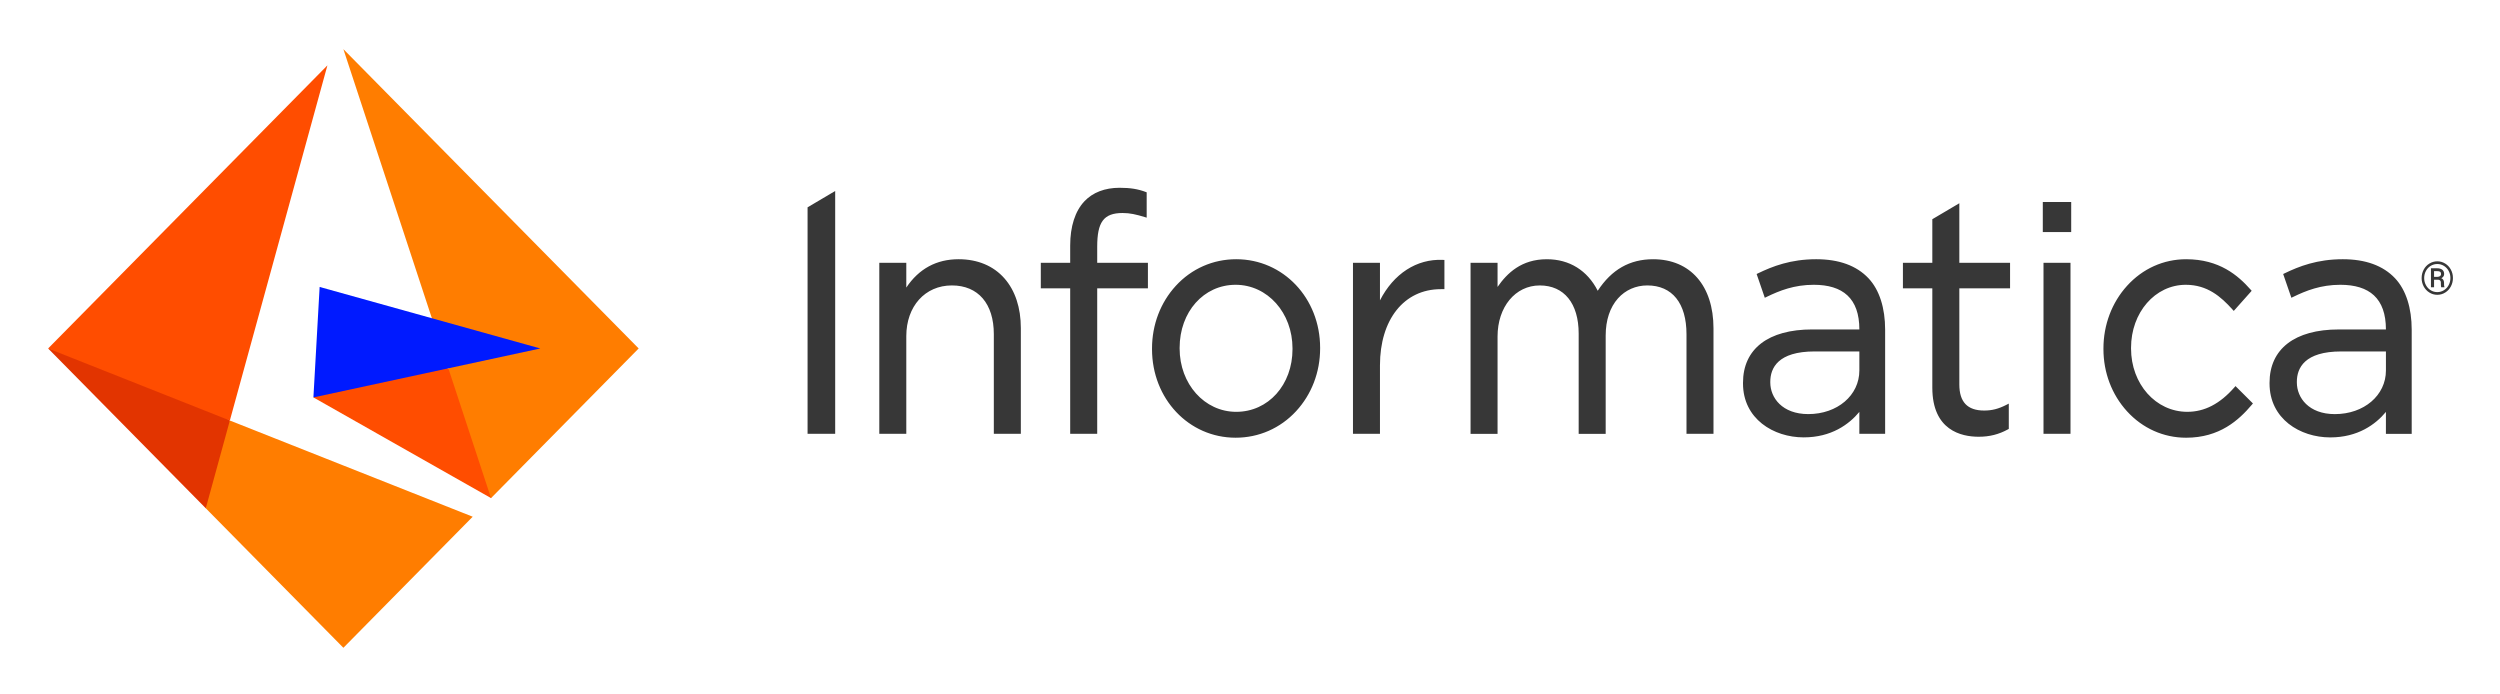
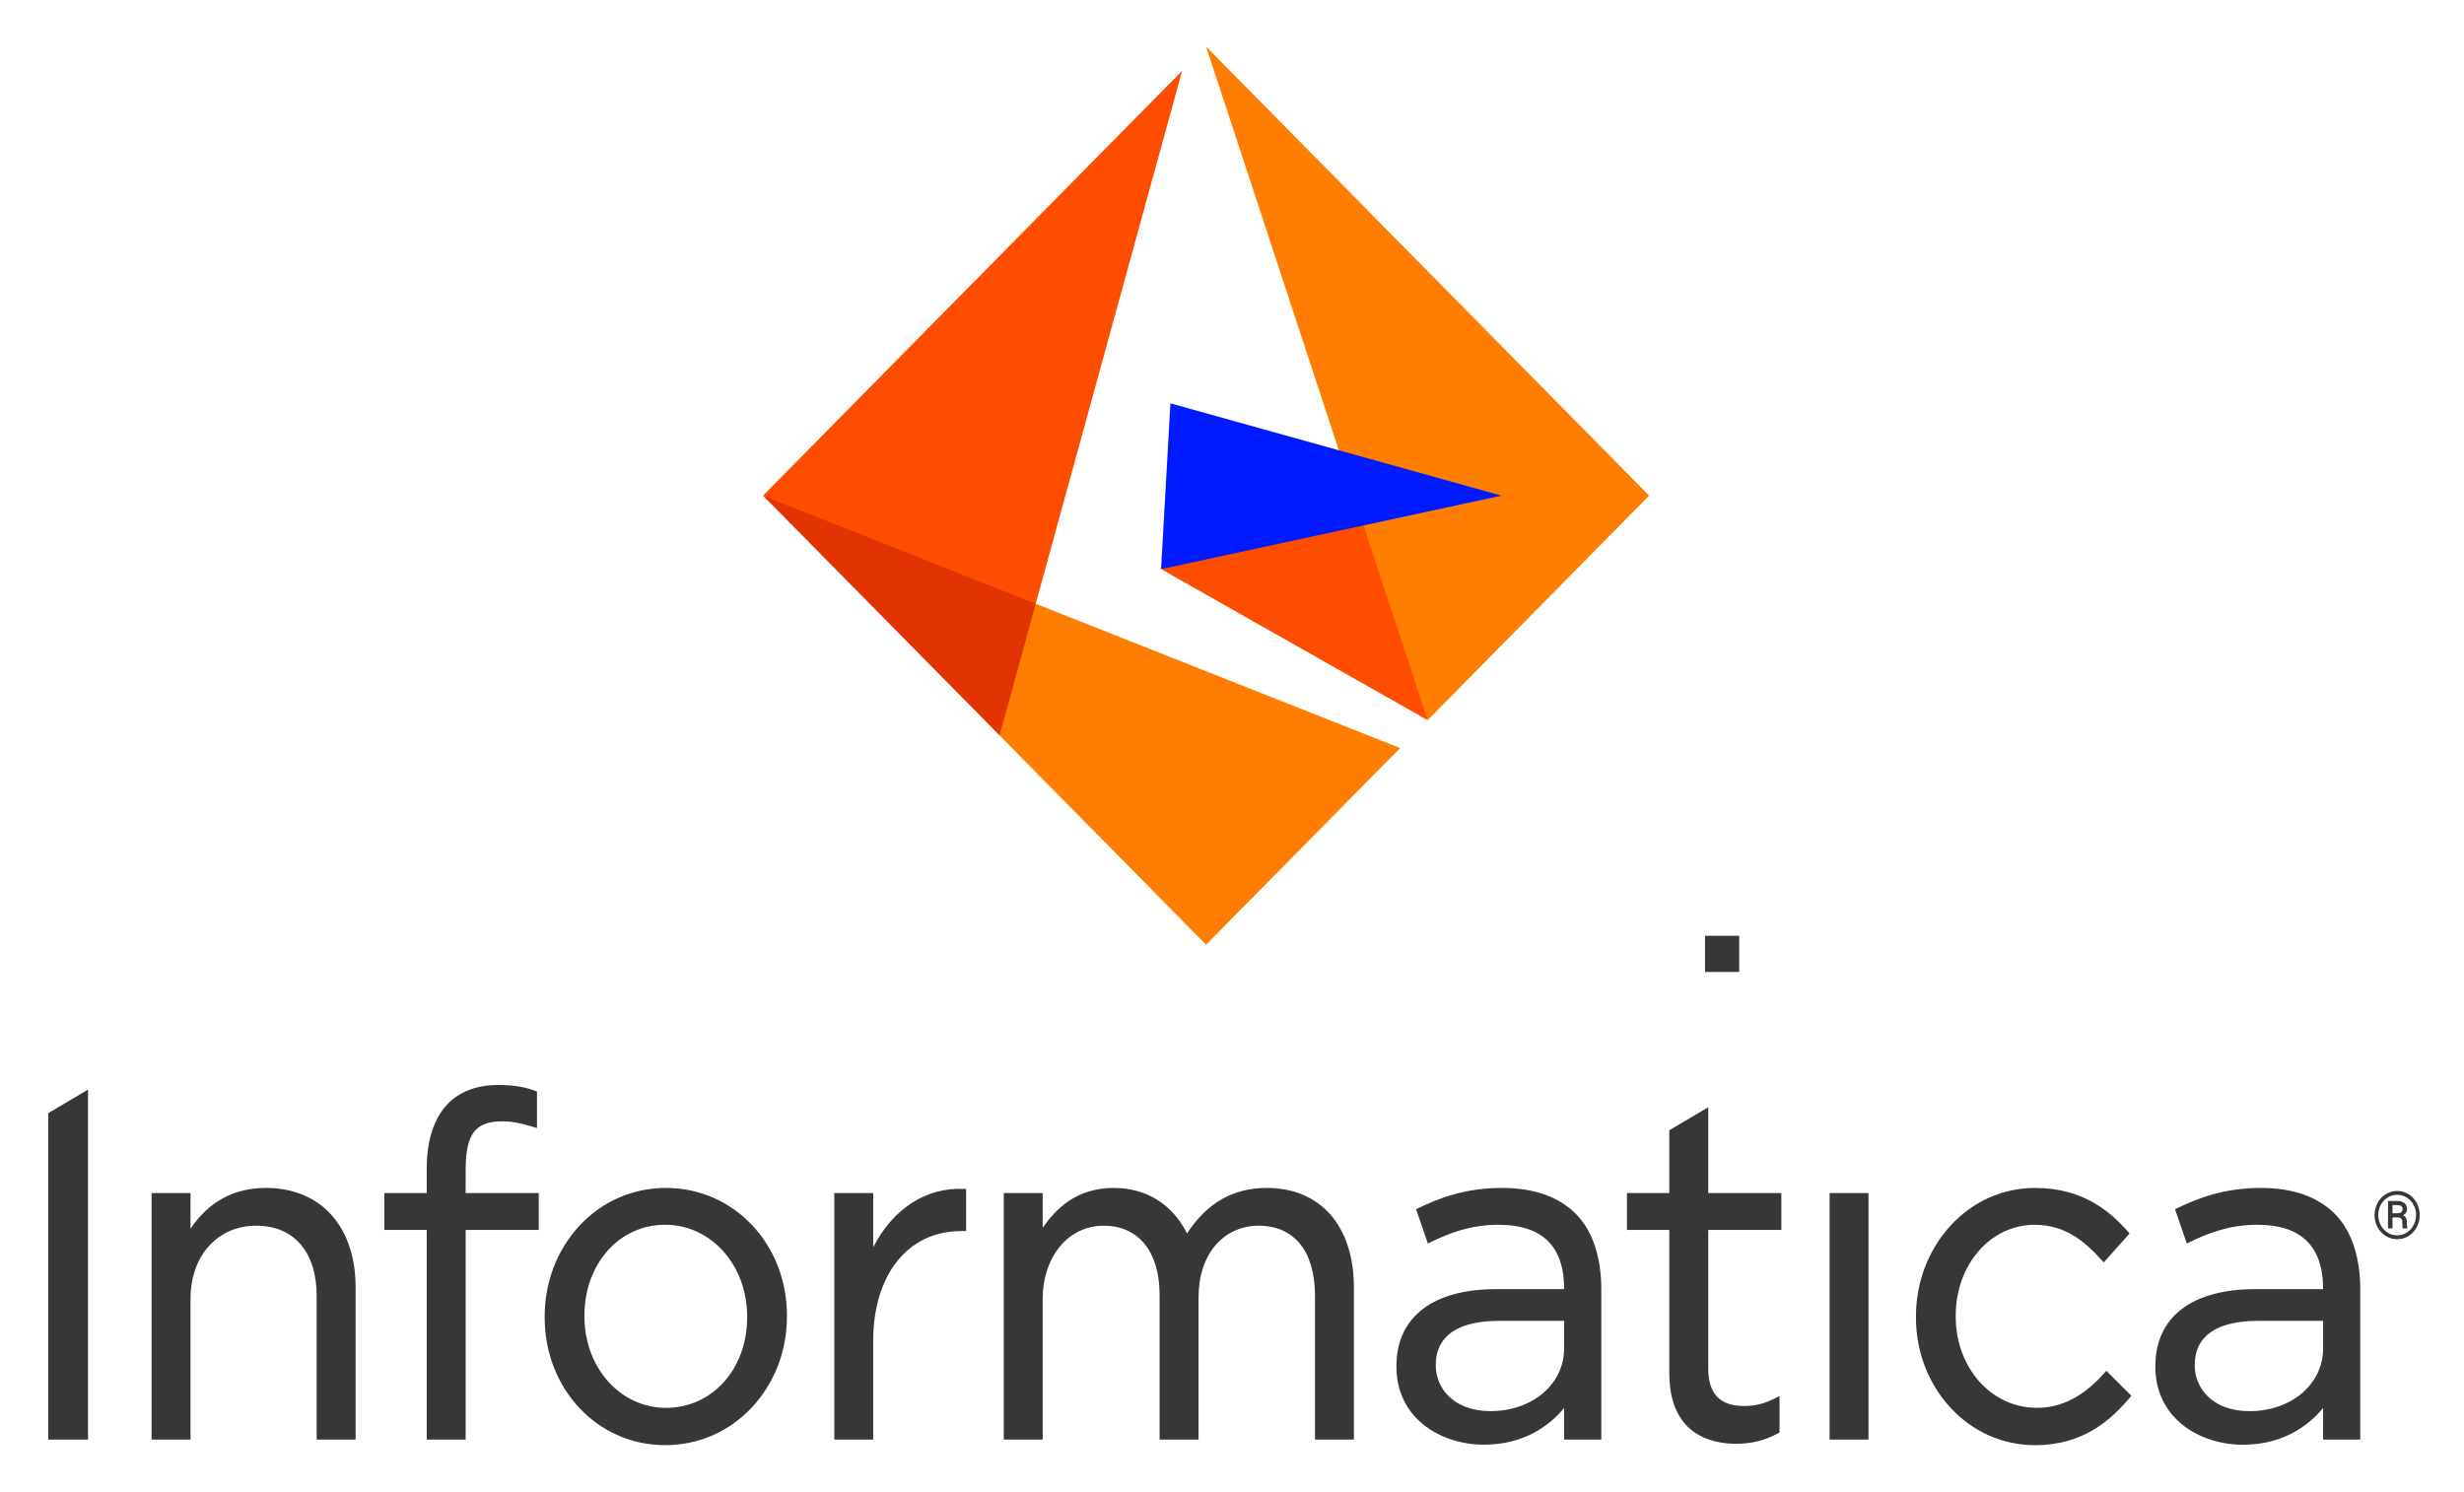
- <svg xmlns="http://www.w3.org/2000/svg" role="img" viewBox="-6.22 -6.22 323.18 89.68">
+ <svg xmlns="http://www.w3.org/2000/svg" role="img" viewBox="43.25 -2.75 221.00 133.75">
  <g fill="none" fill-rule="evenodd">
-     <path fill="#FF4D00" d="M34.294 45.155l22.963 13.016.856-9.896-6.375-6.883-9.409-1.575z" />
-     <path fill="#FF7D00" d="M38.17.134l19.087 58.038 19.085-19.347z" />
-     <path fill="#001AFF" d="M35.1 30.874l-.805 14.282 29.33-6.329z" />
-     <path fill="#E23400" d="M20.381 59.486l3.796-5.153-.683-6.191-9.352-6.152L.001 38.828z" />
-     <path fill="#FF4D00" d="M0 38.827l23.493 9.315L36.106 2.229z" />
-     <path fill="#FF7D00" d="M20.381 59.486L38.17 77.521l16.717-16.944-31.393-12.435z" />
-     <path fill="#373737" d="M101.746 49.86h-3.57V20.58l3.57-2.11zm159.782-26.081h-3.671V19.895h3.671z" />
-     <path d="M117.702 27.29c-2.863 0-5.135 1.232-6.763 3.664v-3.203h-3.49v22.11h3.49V37.235c0-3.861 2.424-6.557 5.895-6.557 3.394 0 5.42 2.358 5.42 6.305V49.862h3.492V36.189c0-2.624-.731-4.843-2.116-6.419-1.424-1.623-3.474-2.48-5.927-2.48m43.162 11.536v.085c0 4.622-3.129 8.107-7.276 8.107-4.102 0-7.317-3.598-7.317-8.192v-.083c0-4.646 3.112-8.148 7.238-8.148 4.123 0 7.355 3.616 7.355 8.231m-7.276-11.536c-2.999 0-5.771 1.219-7.805 3.434-1.986 2.163-3.08 5.039-3.08 8.102v.085c0 6.422 4.747 11.453 10.806 11.453 2.999 0 5.779-1.219 7.823-3.434 2.001-2.166 3.102-5.044 3.102-8.104v-.083c0-6.422-4.766-11.453-10.847-11.453m18.583 5.318V27.752h-3.49v22.11h3.49V41.005c0-5.892 3.089-9.844 7.87-9.844h.462v-3.776l-.216-.01c-3.379-.148-6.355 1.792-8.115 5.234m35.308-5.318c-3.019 0-5.364 1.334-7.158 4.077-1.34-2.632-3.663-4.077-6.581-4.077-3.28 0-5.133 1.797-6.369 3.58v-3.118h-3.49v22.11h3.49v-12.584c0-3.824 2.297-6.599 5.46-6.599 3.147 0 5.026 2.325 5.026 6.222v12.961h3.492V37.151c0-1.971.55-3.632 1.589-4.799.962-1.079 2.308-1.674 3.791-1.674 3.221 0 5.066 2.299 5.066 6.305V49.862h3.49V36.23c0-5.514-2.991-8.939-7.805-8.939m46.144 3.765V27.752H247.067v-7.698l-3.492 2.064v5.634h-3.801v3.304h3.801v12.839c0 5.519 3.753 6.344 5.989 6.344 1.403 0 2.603-.302 3.78-.949l.117-.065v-3.271l-.325.167c-1.015.517-1.844.73-2.86.73-2.161 0-3.209-1.103-3.209-3.373v-12.421h6.555zm28.986 12.813c-1.861 2.119-3.847 3.148-6.071 3.148-4.08 0-7.276-3.596-7.276-8.19v-.083c0-4.569 3.11-8.148 7.079-8.148 2.78 0 4.542 1.532 6.032 3.192l.168.185 2.315-2.6-.136-.154c-1.622-1.828-4.037-3.928-8.339-3.928-2.914 0-5.625 1.219-7.632 3.435-1.97 2.173-3.055 5.049-3.055 8.101v.085c0 3.031 1.085 5.887 3.055 8.044 2.007 2.199 4.718 3.409 7.632 3.409 4.338 0 6.823-2.281 8.501-4.269l.136-.161-2.252-2.244-.157.179zm-48.468-4.658v2.463c0 3.213-2.839 5.636-6.605 5.636-3.373 0-4.909-2.117-4.909-4.085v-.085c0-1.792.996-3.929 5.737-3.929h5.776zm-5.579-11.921c-3.306 0-5.656.921-7.52 1.823l-.181.088 1.056 3.073.228-.111c1.677-.814 3.575-1.568 6.101-1.568 3.751 0 5.895 1.742 5.895 5.772h-6.092c-5.689 0-8.95 2.514-8.95 6.9v.083c0 4.576 3.945 6.971 7.844 6.971 3.578 0 5.867-1.687 7.198-3.294l-.002 2.834h3.334V36.398c0-2.785-.726-5.133-2.156-6.649-1.537-1.631-3.811-2.459-6.755-2.459zm-92.946-1.599c0-3.182.806-4.375 3.285-4.375.957 0 1.725.18 2.895.535l.216.065v-3.274l-.072-.028c-1.04-.397-2.034-.559-3.434-.559-1.895 0-3.466.603-4.543 1.745-1.202 1.276-1.839 3.253-1.839 5.723v2.228h-3.799v3.304h3.799v18.806h3.492V31.055h6.555V27.751h-6.555v-2.061zM261.437 49.861h-3.49v-22.11h3.49zm40.777-10.648v2.463c0 3.214-2.839 5.637-6.606 5.637-3.373 0-4.909-2.119-4.909-4.087v-.085c0-1.792.996-3.929 5.737-3.929h5.778zm-5.579-11.923c-3.307 0-5.657.921-7.522 1.823l-.183.088 1.06 3.073.226-.109c1.677-.816 3.576-1.57 6.101-1.57 3.753 0 5.896 1.744 5.896 5.774h-6.093c-5.689 0-8.952 2.514-8.952 6.9v.083c0 4.578 3.947 6.973 7.847 6.973 3.578 0 5.866-1.687 7.198-3.296l-.002 2.836h3.334V36.4c0-2.785-.726-5.135-2.156-6.651-1.537-1.631-3.811-2.459-6.755-2.459zm11.801 2.278h.446c.136-.003.247-.037.33-.101.085-.063.125-.146.125-.25 0-.141-.035-.24-.111-.299-.074-.059-.207-.088-.396-.088h-.394v.738zm0 .37v.977h-.402v-2.455h.787c.292 0 .518.063.678.19.16.127.24.309.24.551 0 .237-.12.418-.364.543.231.098.348.294.351.592v.175c0 .166.016.286.048.359v.045h-.414c-.027-.068-.04-.193-.04-.37 0-.179-.003-.284-.01-.317-.03-.185-.154-.283-.374-.289h-.502zm-1.278-.219c0 .332.075.639.228.921.152.281.359.504.62.663.263.161.545.239.85.239.306 0 .59-.08.853-.244.263-.163.468-.384.617-.663.149-.28.224-.585.224-.916 0-.328-.075-.632-.224-.912-.149-.278-.354-.497-.617-.658-.263-.161-.547-.24-.853-.24-.305 0-.588.078-.851.237-.261.159-.47.379-.62.66-.151.283-.226.587-.226.913zm-.329.002c0-.39.09-.751.268-1.084.176-.333.423-.596.737-.788.316-.192.656-.288 1.021-.288.365 0 .704.096 1.018.288.314.192.559.455.737.788.178.333.266.694.266 1.084 0 .38-.085.736-.256 1.068-.17.332-.414.598-.728.799-.316.202-.66.302-1.037.302-.375 0-.72-.099-1.034-.299-.316-.2-.559-.466-.733-.798-.173-.332-.26-.687-.26-1.073z" fill="#373737" />
+     <path fill="#ff4d00" d="M172.186 51.547l-6.637-7.166-9.795-1.639-8.365 5.557 23.906 13.551z" />
+     <path fill="#ff7d00" d="M191.163 41.709L151.424 1.428l19.87 60.422z" />
+     <path fill="#001aff" d="M177.924 41.71l-29.697-8.279-.838 14.869z" />
+     <path fill="#e23400" d="M136.145 51.408l-9.737-6.405-14.722-3.292 21.217 21.507 3.952-5.365z" />
+     <path fill="#ff4d00" d="M149.275 3.609l-37.59 38.102 24.458 9.697z" />
+     <path fill="#ff7d00" d="M168.828 64.354l-32.683-12.945-3.241 11.81 18.52 18.775z" />
+     <path fill="#373737" d="M47.574 97.102l3.57-2.109v31.39h-3.57zM196.18 82.031v-.839h3.063v3.241h-3.063z" />
+     <path d="M67.1 103.812c-2.863 0-5.135 1.232-6.763 3.664v-3.203h-3.49v22.11h3.49v-12.626c0-3.861 2.424-6.557 5.895-6.557 3.394 0 5.42 2.358 5.42 6.305v12.878h3.492v-13.673c0-2.624-.731-4.843-2.116-6.419-1.424-1.623-3.474-2.48-5.927-2.48m43.162 11.536v.085c0 4.622-3.129 8.107-7.276 8.107-4.102 0-7.317-3.598-7.317-8.192v-.083c0-4.646 3.112-8.148 7.238-8.148 4.123 0 7.355 3.616 7.355 8.231m-7.276-11.536c-2.999 0-5.771 1.219-7.805 3.434-1.986 2.163-3.08 5.039-3.08 8.102v.085c0 6.422 4.747 11.453 10.806 11.453 2.999 0 5.779-1.219 7.823-3.434 2.001-2.166 3.102-5.044 3.102-8.104v-.083c0-6.422-4.766-11.453-10.847-11.453m18.583 5.318v-4.857h-3.49v22.11h3.49v-8.856c0-5.892 3.089-9.844 7.87-9.844h.462v-3.776l-.216-.01c-3.379-.148-6.355 1.792-8.115 5.234m35.308-5.318c-3.019 0-5.364 1.334-7.158 4.077-1.34-2.632-3.663-4.077-6.581-4.077-3.28 0-5.133 1.797-6.369 3.58v-3.118h-3.49v22.11h3.49v-12.584c0-3.824 2.297-6.599 5.46-6.599 3.147 0 5.026 2.325 5.026 6.222v12.961h3.492v-12.711c0-1.971.55-3.632 1.589-4.799.962-1.079 2.308-1.674 3.791-1.674 3.221 0 5.066 2.299 5.066 6.305v12.878h3.49V112.752c0-5.514-2.991-8.939-7.805-8.939m46.144 3.765v-3.304H196.465v-7.698l-3.492 2.064v5.634h-3.801v3.304h3.801v12.839c0 5.519 3.753 6.344 5.989 6.344 1.403 0 2.603-.302 3.78-.949l.117-.065v-3.271l-.325.167c-1.015.517-1.844.73-2.86.73-2.161 0-3.209-1.103-3.209-3.373v-12.421zm28.986 12.813c-1.861 2.119-3.847 3.148-6.071 3.148-4.08 0-7.276-3.596-7.276-8.19v-.083c0-4.569 3.11-8.148 7.079-8.148 2.78 0 4.542 1.532 6.032 3.192l.168.185 2.315-2.6-.136-.154c-1.622-1.828-4.037-3.928-8.339-3.928-2.914 0-5.625 1.219-7.632 3.435-1.97 2.173-3.055 5.049-3.055 8.101v.085c0 3.031 1.085 5.887 3.055 8.044 2.007 2.199 4.718 3.409 7.632 3.409 4.338 0 6.823-2.281 8.501-4.269l.136-.161-2.252-2.244zm-48.468-4.658v2.463c0 3.213-2.839 5.636-6.605 5.636-3.373 0-4.909-2.117-4.909-4.085v-.085c0-1.792.996-3.929 5.737-3.929zm-5.579-11.921c-3.306 0-5.656.921-7.52 1.823l-.181.088 1.056 3.073.228-.111c1.677-.814 3.575-1.568 6.101-1.568 3.751 0 5.895 1.742 5.895 5.772h-6.092c-5.689 0-8.95 2.514-8.95 6.9v.083c0 4.576 3.945 6.971 7.844 6.971 3.578 0 5.867-1.687 7.198-3.294l-.002 2.834h3.334v-13.463c0-2.785-.726-5.133-2.156-6.649-1.537-1.631-3.811-2.459-6.755-2.459zm-92.946-1.599c0-3.182.806-4.375 3.285-4.375.957 0 1.725.18 2.895.535l.216.065v-3.274l-.072-.028c-1.04-.397-2.034-.559-3.434-.559-1.895 0-3.466.603-4.543 1.745-1.202 1.276-1.839 3.253-1.839 5.723v2.228h-3.799v3.304h3.799v18.806h3.492v-18.806h6.555v-3.304H85.013zm122.332 4.412v-2.351h3.49v22.11h-3.49zm44.267 9.11v2.463c0 3.214-2.839 5.637-6.606 5.637-3.373 0-4.909-2.119-4.909-4.087v-.085c0-1.792.996-3.929 5.737-3.929zm-5.579-11.923c-3.307 0-5.657.921-7.522 1.823l-.183.088 1.06 3.073.226-.109c1.677-.816 3.576-1.57 6.101-1.57 3.753 0 5.896 1.744 5.896 5.774h-6.093c-5.689 0-8.952 2.514-8.952 6.9v.083c0 4.578 3.947 6.973 7.847 6.973 3.578 0 5.866-1.687 7.198-3.296l-.002 2.836h3.334v-13.465c0-2.785-.726-5.135-2.156-6.651-1.537-1.631-3.811-2.459-6.755-2.459zm11.801 2.278h.446c.136-.003.247-.037.33-.101.085-.063.125-.146.125-.25 0-.141-.035-.24-.111-.299-.074-.059-.207-.088-.396-.088h-.394zm0 .37v.977h-.402v-2.455h.787c.292 0 .518.063.678.19.16.127.24.309.24.551 0 .237-.12.418-.364.543.231.098.348.294.351.592v.175c0 .166.016.286.048.359v.045h-.414c-.027-.068-.04-.193-.04-.37 0-.179-.003-.284-.01-.317-.03-.185-.154-.283-.374-.289zm-1.278-.219c0 .332.075.639.228.921.152.281.359.504.62.663.263.161.545.239.85.239.306 0 .59-.08.853-.244.263-.163.468-.384.617-.663.149-.28.224-.585.224-.916 0-.328-.075-.632-.224-.912-.149-.278-.354-.497-.617-.658-.263-.161-.547-.24-.853-.24-.305 0-.588.078-.851.237-.261.159-.47.379-.62.66-.151.283-.226.587-.226.913zm-.329.002c0-.39.09-.751.268-1.084.176-.333.423-.596.737-.788.316-.192.656-.288 1.021-.288.365 0 .704.096 1.018.288.314.192.559.455.737.788.178.333.266.694.266 1.084 0 .38-.085.736-.257 1.068-.17.332-.414.598-.728.799-.316.202-.66.302-1.037.302-.375 0-.72-.099-1.034-.299-.316-.2-.559-.466-.733-.798s-.26-.687-.26-1.073z" fill="#373737" />
  </g>
</svg>
